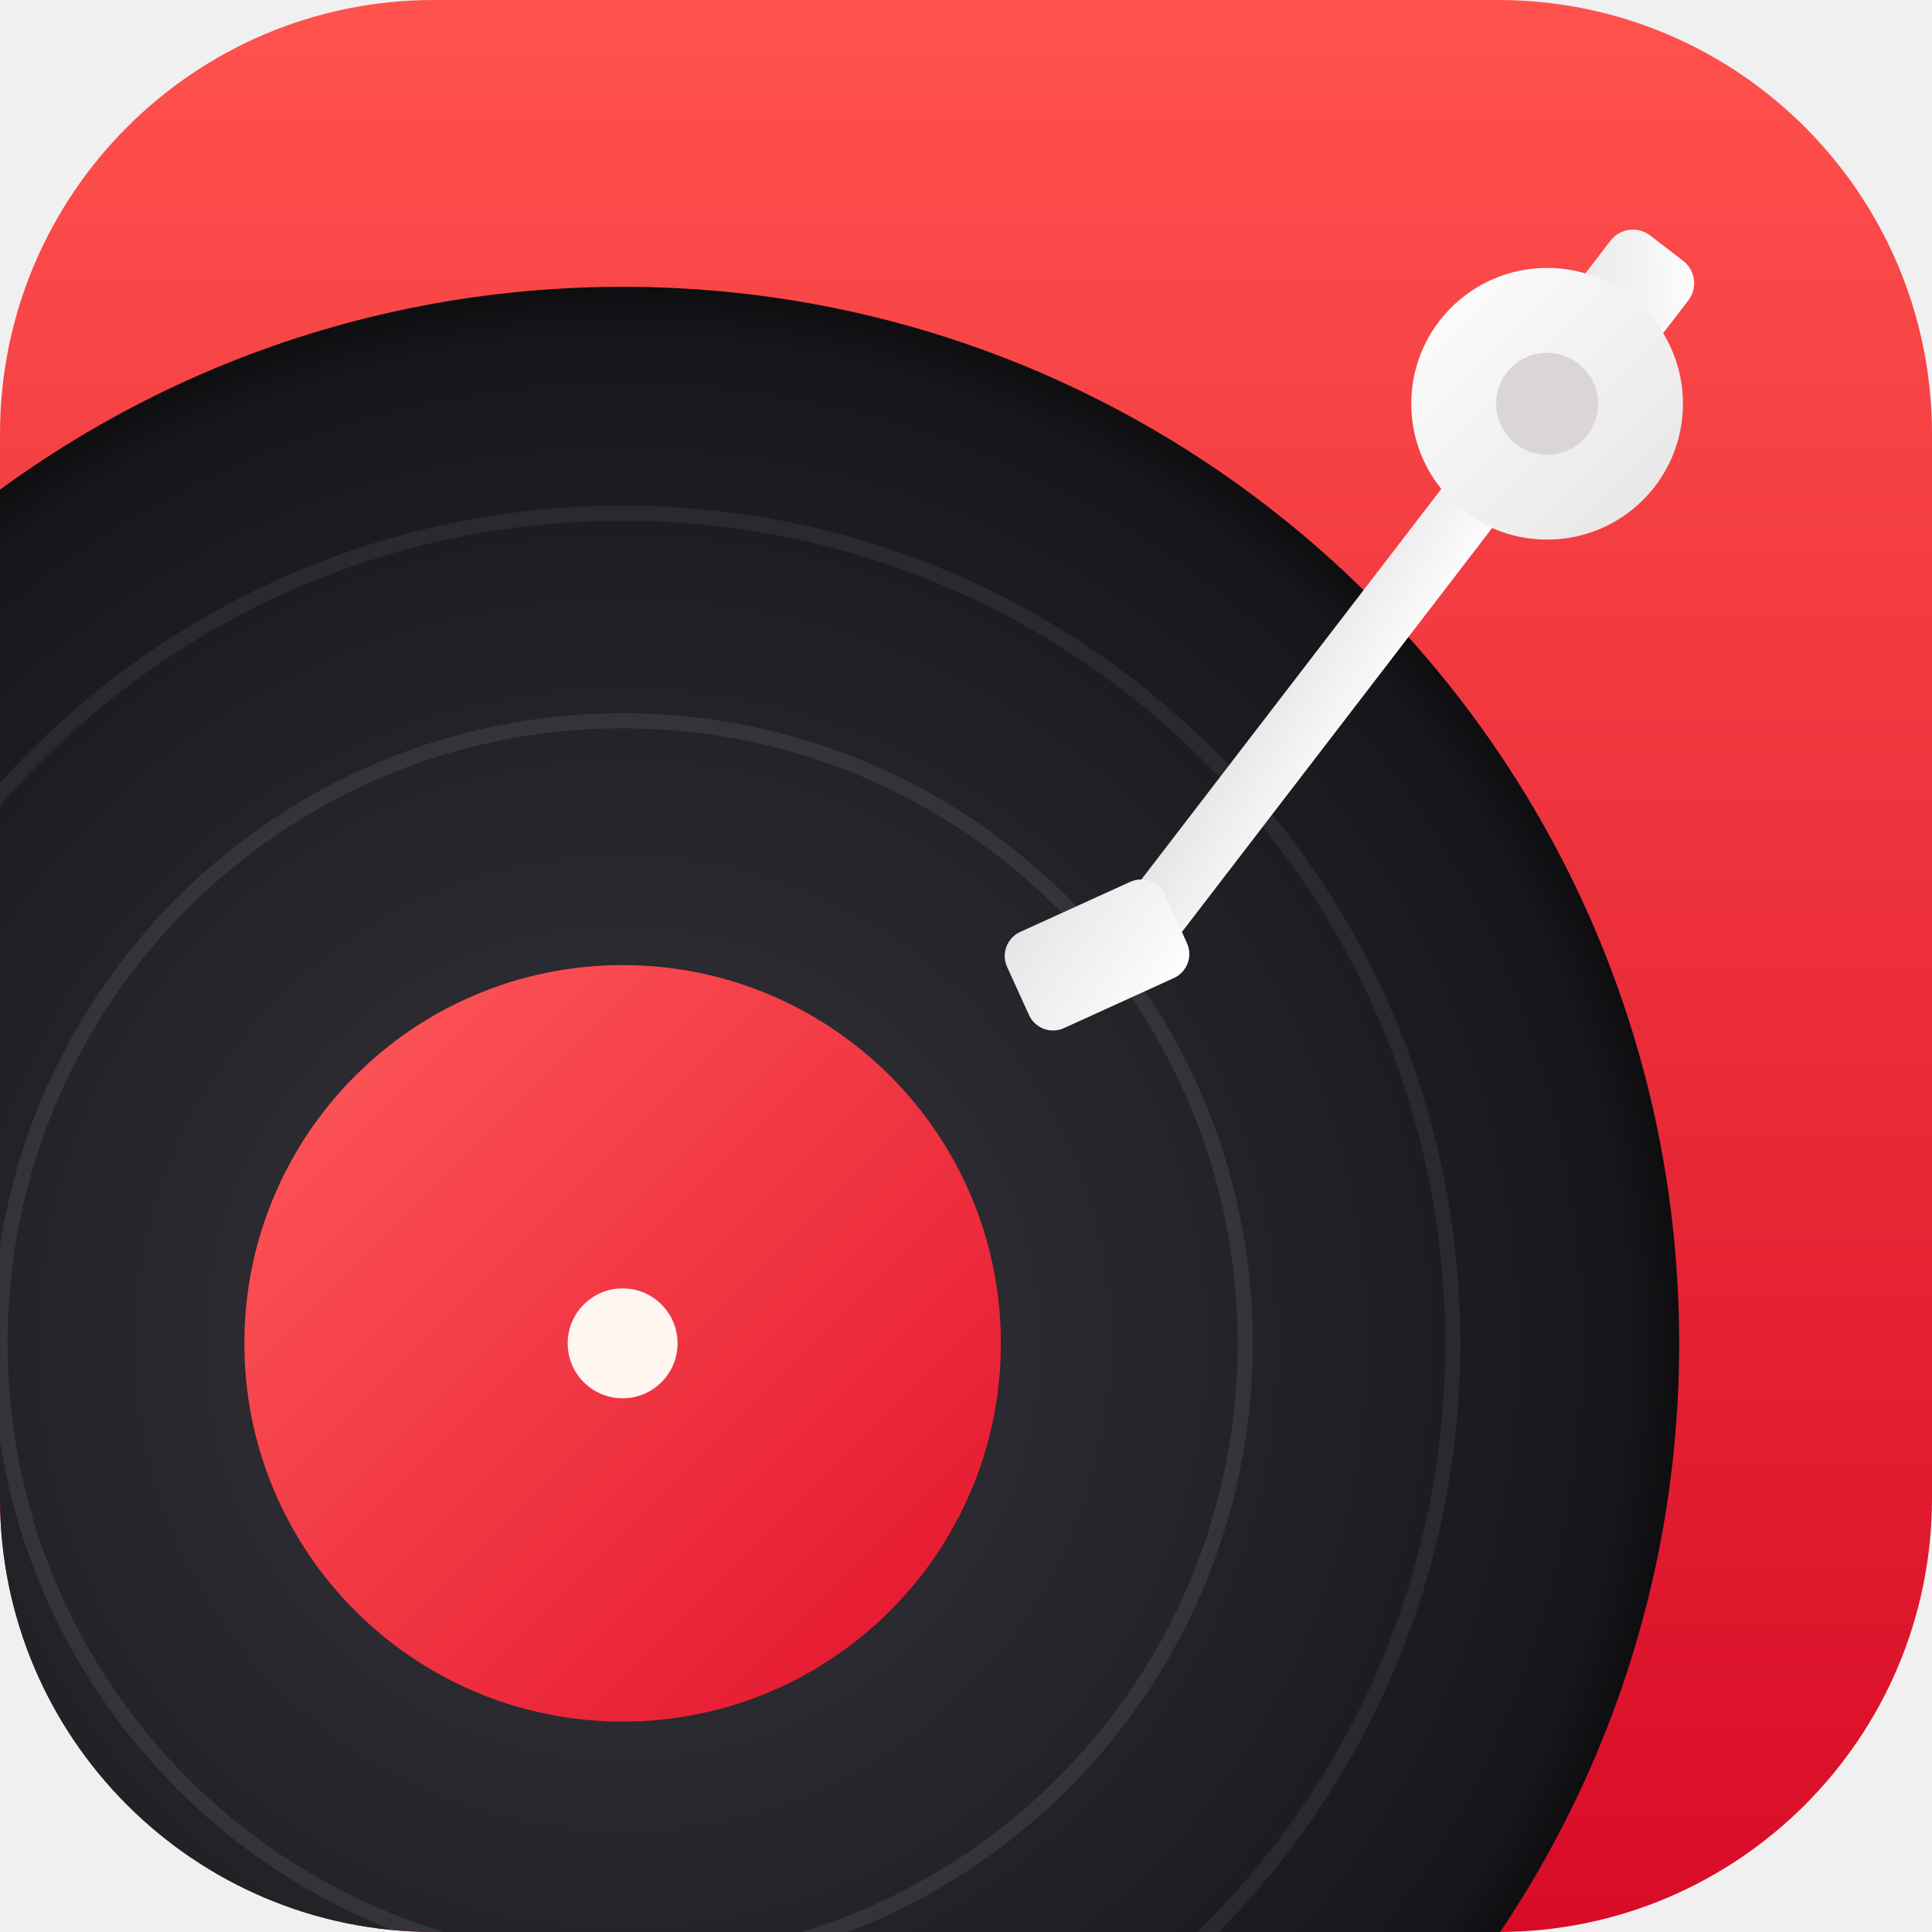
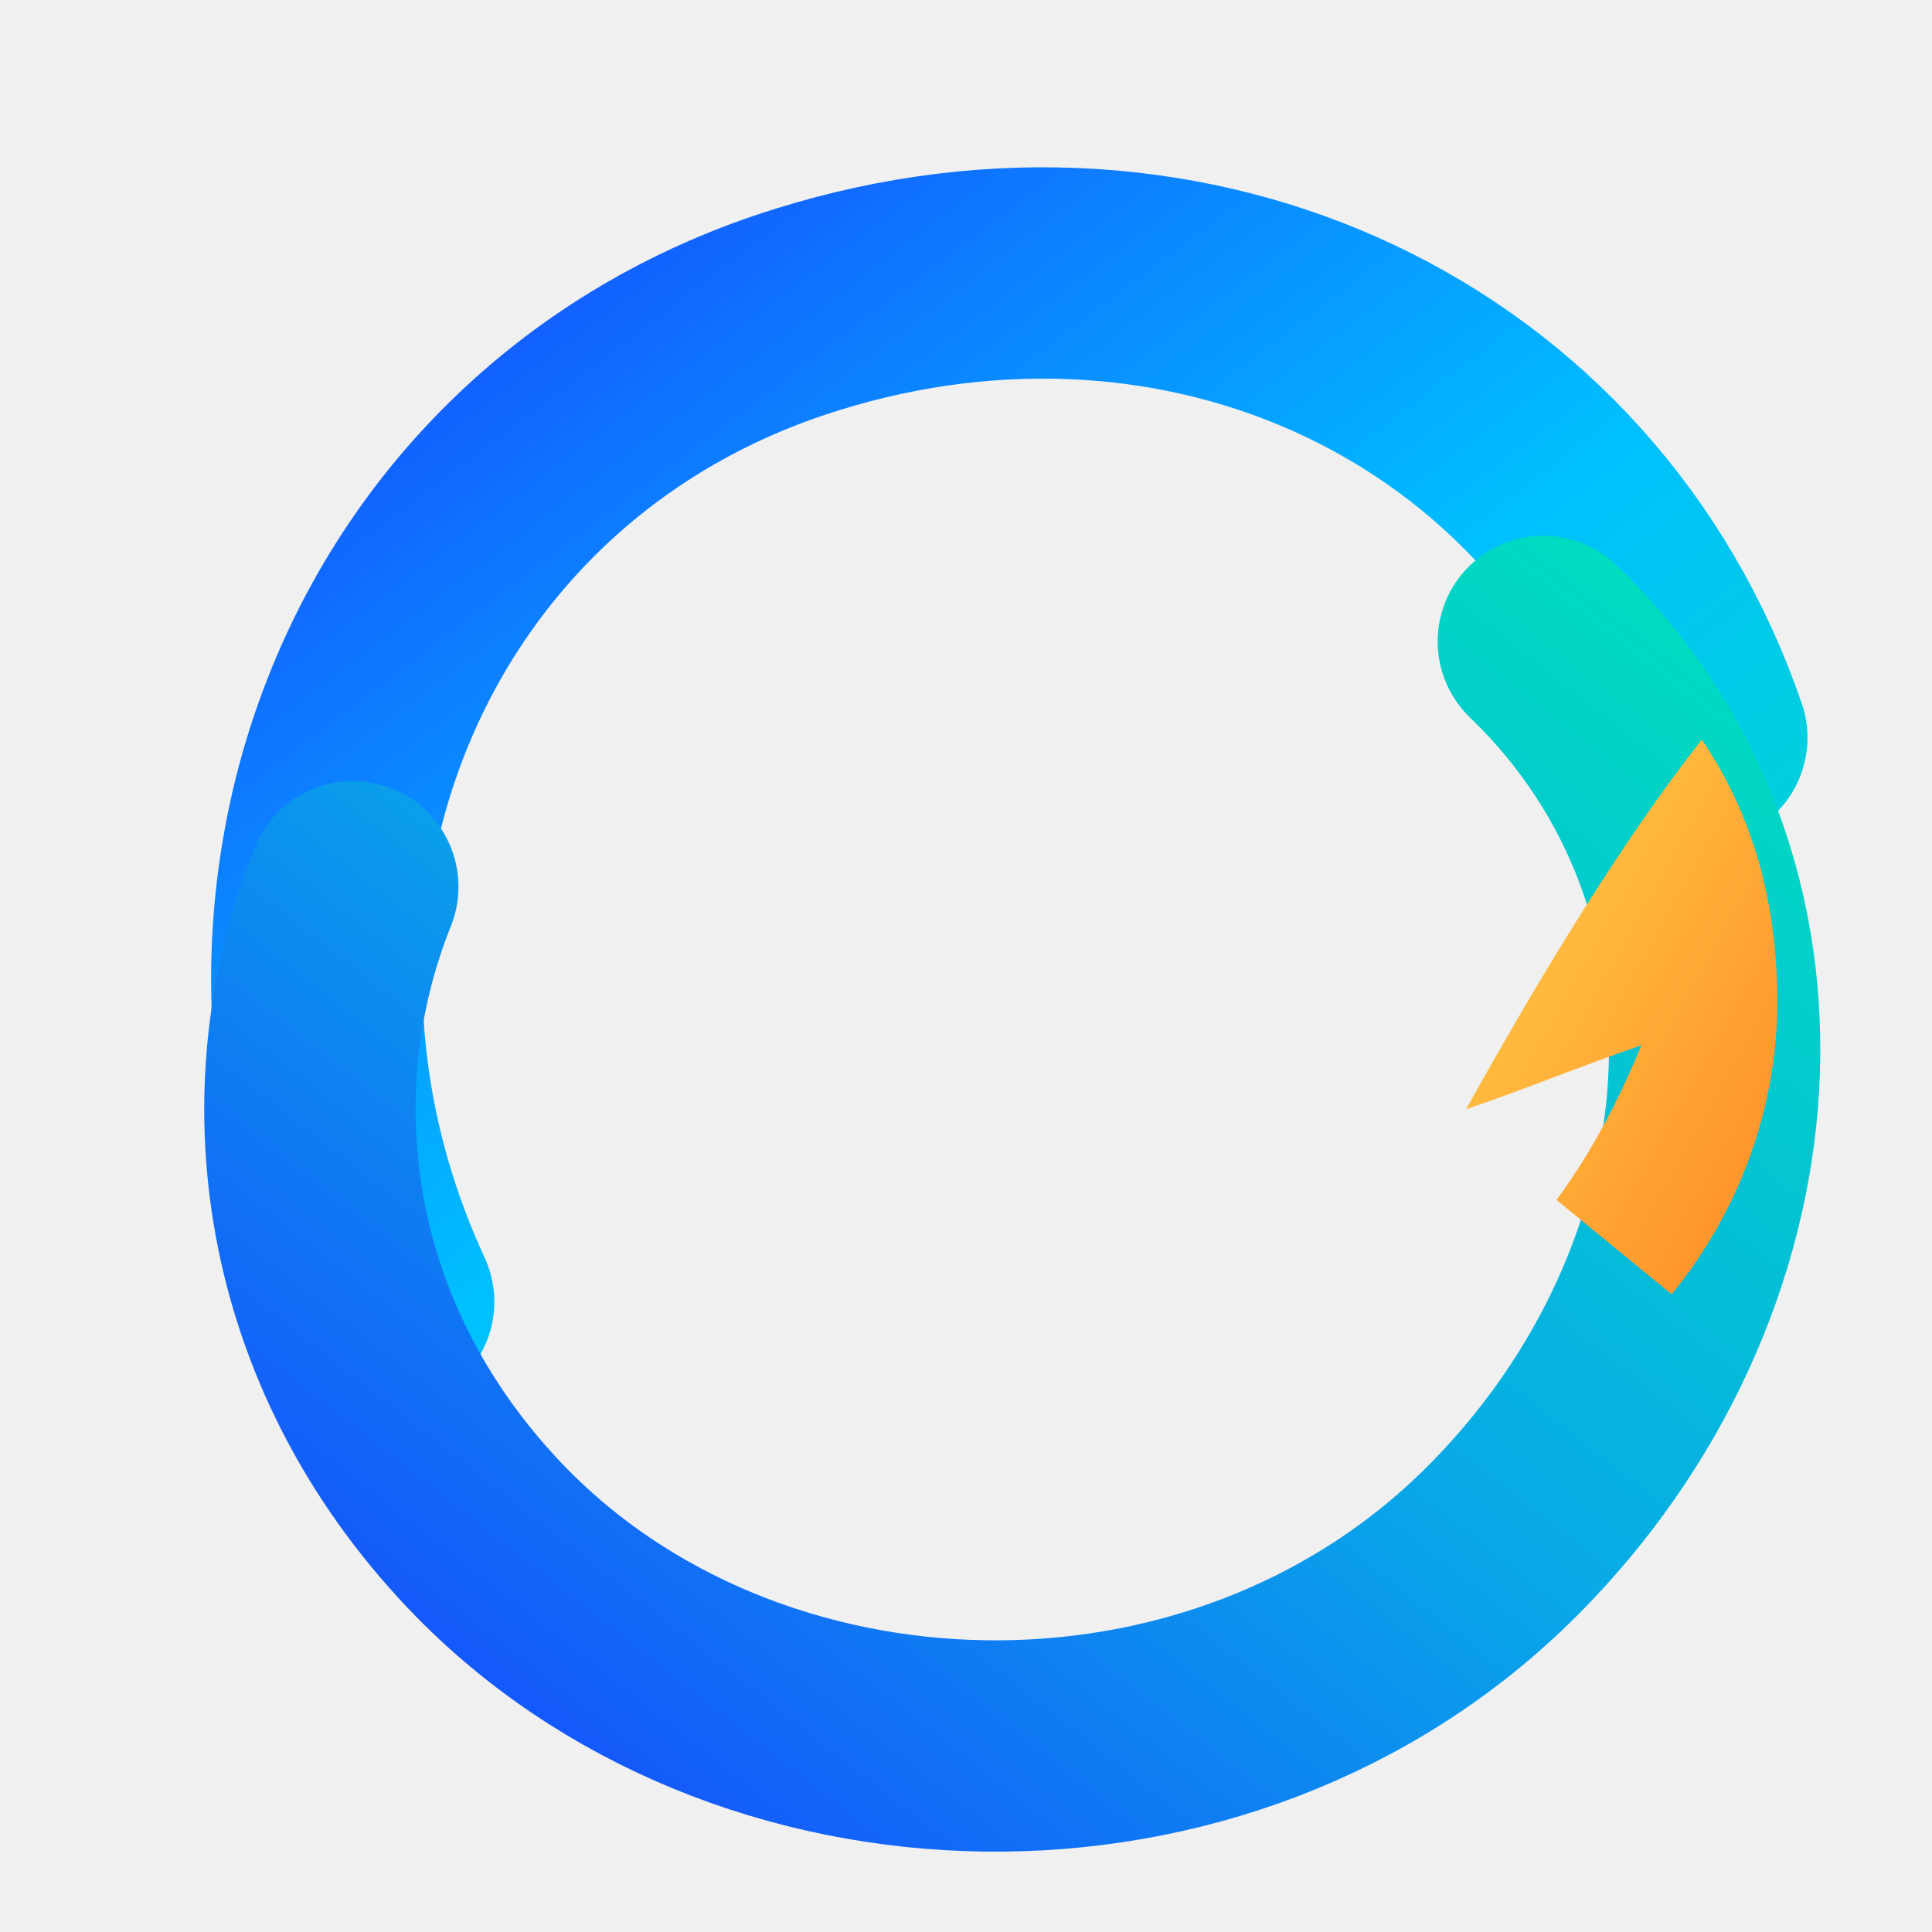
<svg xmlns="http://www.w3.org/2000/svg" viewBox="0 0 1024 1024">
  <defs>
-     <linearGradient id="c" x1="0" x2="0" y1="0" y2="1">
-       <stop offset="0" stop-color="#FF524D" />
-       <stop offset="1" stop-color="#D80B27" />
+     <linearGradient id="top" x1="0" y1="0" x2="1" y2="1">
+       <stop offset="0" stop-color="#164BFF" />
+       <stop offset=".55" stop-color="#00BFFF" />
+       <stop offset="1" stop-color="#00E0BF" />
    </linearGradient>
-     <radialGradient id="d" cx="330" cy="712" r="560" gradientUnits="userSpaceOnUse">
-       <stop offset=".35" stop-color="#2A2A30" />
-       <stop offset=".95" stop-color="#17171B" />
-       <stop offset="1" stop-color="#0E0E11" />
-     </radialGradient>
-     <linearGradient id="m" x1="0" x2="1" y1="0" y2="1">
-       <stop offset="0" stop-color="#FF5B5B" />
-       <stop offset="1" stop-color="#E3122C" />
+     <linearGradient id="bottom" x1="1" y1="0" x2="0" y2="1">
+       <stop offset="0" stop-color="#00DCC0" />
+       <stop offset=".48" stop-color="#08A9E8" />
+       <stop offset="1" stop-color="#1747FF" />
    </linearGradient>
-     <linearGradient id="a" x1="0" x2="1" y1="0" y2="1">
-       <stop offset="0" stop-color="#FFF" />
-       <stop offset="1" stop-color="#E6E3E5" />
+     <linearGradient id="accent" x1="0" y1="0" x2="1" y2="1">
+       <stop offset="0" stop-color="#FFD24A" />
+       <stop offset="1" stop-color="#FF8A26" />
    </linearGradient>
-     <clipPath id="s">
-       <rect width="1024" height="1024" rx="230" />
-     </clipPath>
  </defs>
-   <g clip-path="url(#s)">
-     <rect width="1024" height="1024" fill="url(#c)" />
-     <circle cx="330" cy="712" r="560" fill="url(#d)" />
-     <circle cx="330" cy="712" r="330" fill="none" stroke="#fff" stroke-opacity=".08" stroke-width="8" />
-     <circle cx="330" cy="712" r="440" fill="none" stroke="#fff" stroke-opacity=".06" stroke-width="8" />
-     <circle cx="330" cy="712" r="200.48" fill="url(#m)" />
-     <circle cx="330" cy="712" r="29.12" fill="#FFF6F2" />
-   </g>
-   <g transform="rotate(127.52 820 214)">
-     <rect width="64" height="52" x="716" y="188" fill="url(#a)" rx="15" />
-     <rect width="355.83" height="34" x="820" y="197" fill="url(#a)" rx="17" />
-     <rect width="92" height="56" x="1153.83" y="186" fill="url(#a)" rx="14" transform="rotate(28 1175.83 214)" />
-   </g>
-   <circle cx="820" cy="214" r="72" fill="url(#a)" />
-   <circle cx="820" cy="214" r="27" fill="#D9D5D8" />
+   <path d="M206 690C108 478 205 233 428 164C630 101 835 196 902 391" fill="none" stroke="url(#top)" stroke-linecap="round" stroke-width="112" />
+   <path d="M818 340C951 468 933 680 796 817C647 966 394 958 257 814C161 713 143 580 187 470" fill="none" stroke="url(#bottom)" stroke-linecap="round" stroke-width="112" />
+   <path d="M777 588C817 516 861 444 902 392C929 432 942 478 942 531C942 587 922 642 886 686L825 636C844 610 858 583 870 554C838 565 809 577 777 588Z" fill="url(#accent)" />
</svg>
